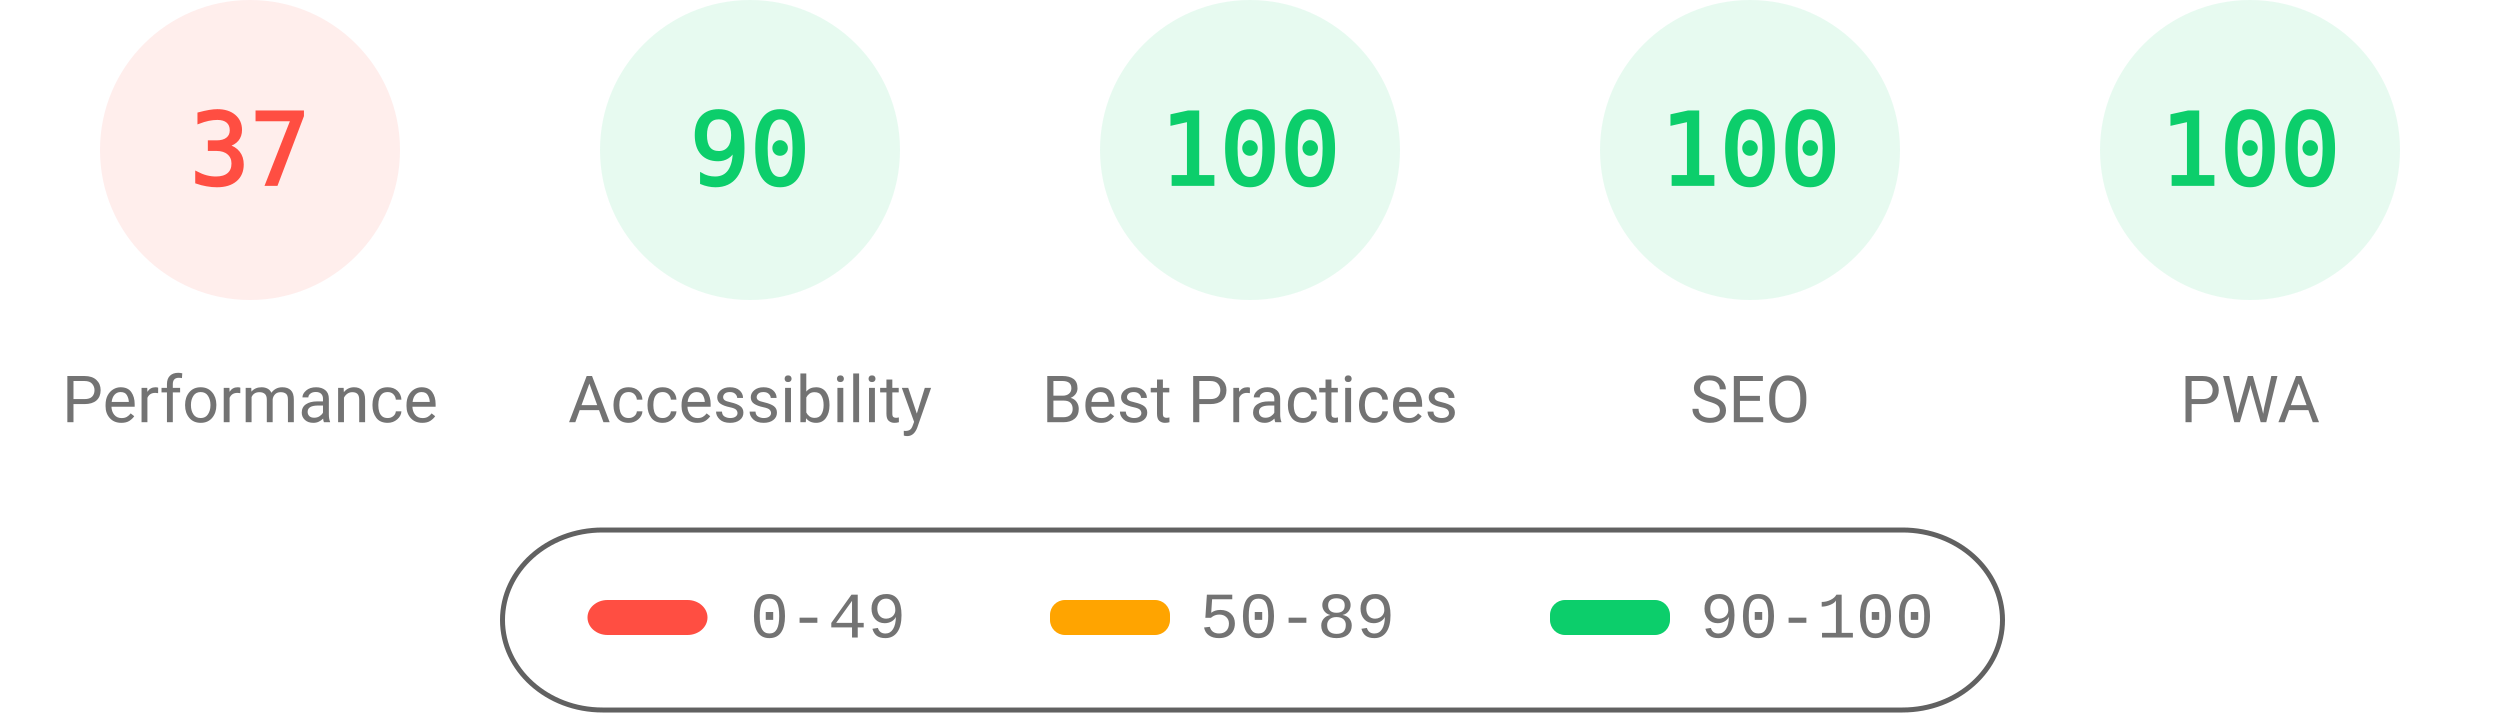
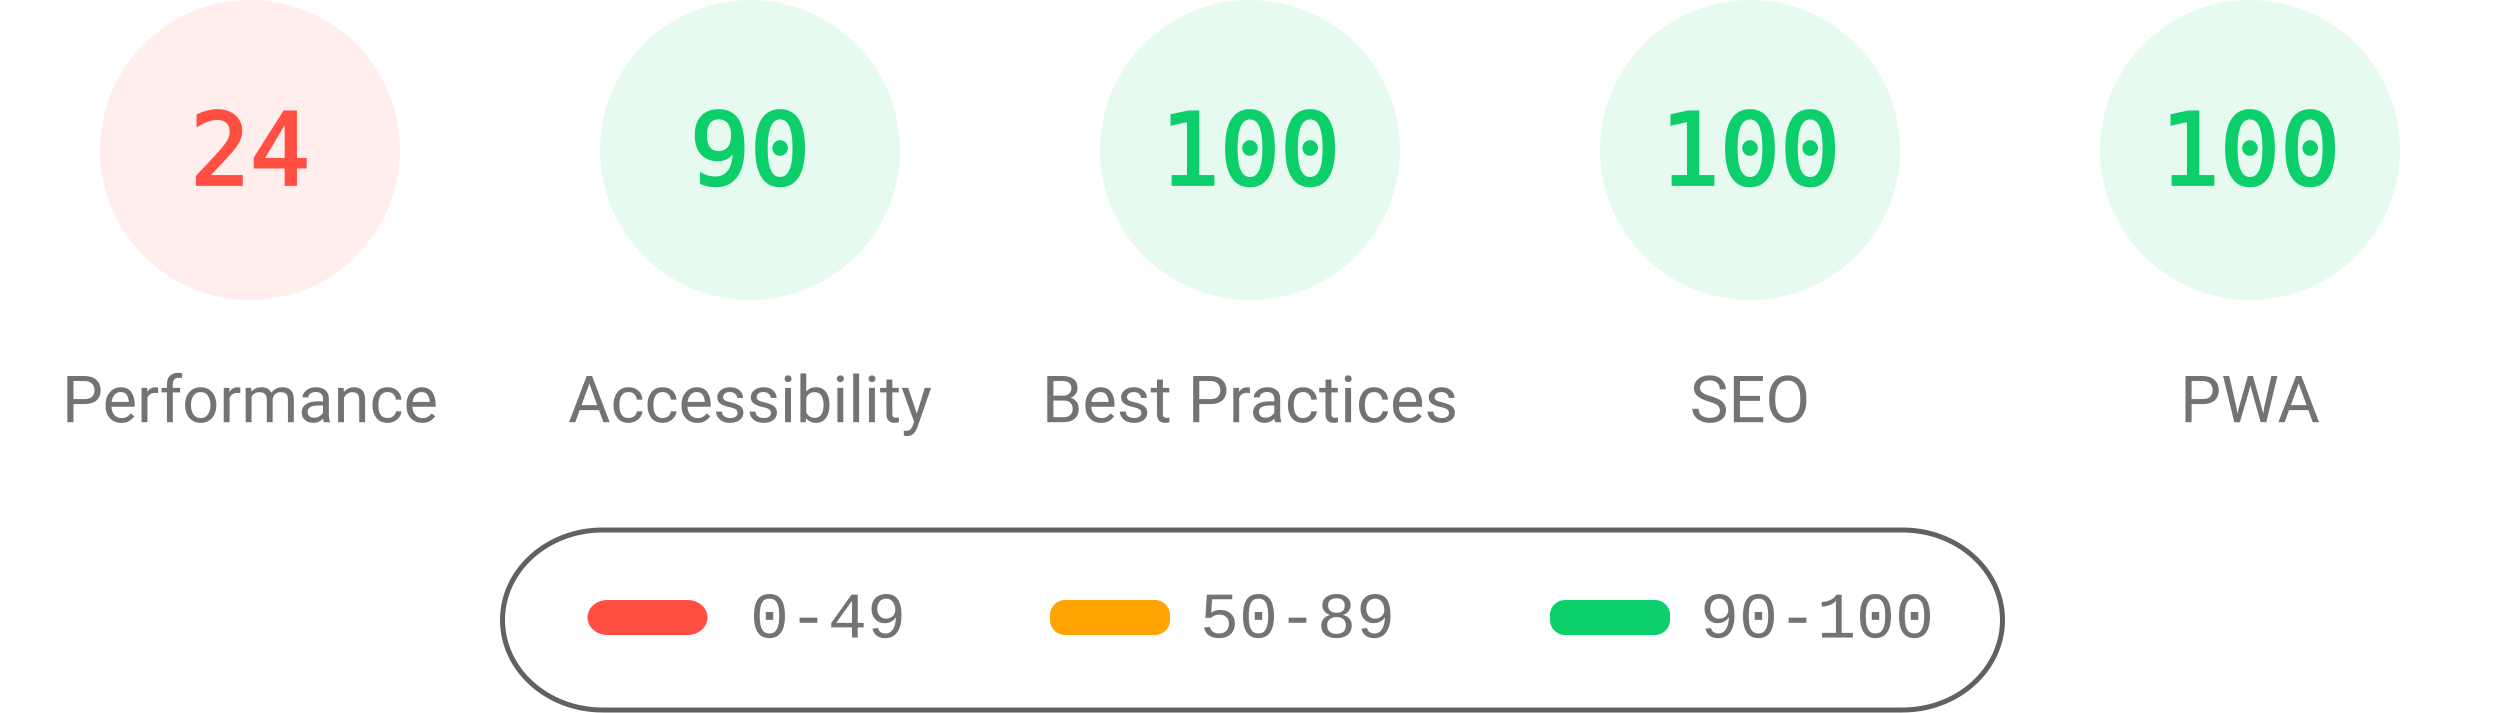
<svg xmlns="http://www.w3.org/2000/svg" fill="none" width="1000" height="285">
  <style>.gauge-base{opacity:.1}.gauge-arc{fill:none;animation-delay:250ms;stroke-linecap:round;transform:rotate(-90deg);transform-origin:100px 60px;animation:load-gauge 1s ease forwards}.guage-text{font-size:40px;font-family:monospace;text-align:center}.guage-red{color:#ff4e42;fill:#ff4e42;stroke:#ff4e42}.guage-orange{color:#ffa400;fill:#ffa400;stroke:#ffa400}.guage-green{color:#0cce6b;fill:#0cce6b;stroke:#0cce6b}.guage-undefined{color:#5c5c5c;fill:#5c5c5c;stroke:#5c5c5c}.guage-title{color:#737373;fill:#737373;stroke:none;font-size:26px;line-height:26px;font-family:Roboto,Halvetica,Arial,sans-serif}@keyframes load-gauge{from{stroke-dasharray:0 352.858}}</style>
  <svg class="guage-div guage-perf guage-red" viewBox="0 0 200 200" width="200" height="200">
    <circle class="gauge-base" r="56" cx="100" cy="60" stroke-width="8" />
-     <circle class="gauge-arc guage-arc-1" r="56" cx="100" cy="60" stroke-width="8" style="stroke-dasharray:130.187,351.858" />
-     <text class="guage-text" x="100" y="60" alignment-baseline="central" dominant-baseline="central" text-anchor="middle">37</text>
+     <circle class="gauge-arc guage-arc-1" r="56" cx="100" cy="60" stroke-width="8" style="stroke-dasharray:84.446,351.858" />
+     <text class="guage-text" x="100" y="60" alignment-baseline="central" dominant-baseline="central" text-anchor="middle">24</text>
    <text class="guage-title" x="100" y="160" alignment-baseline="central" dominant-baseline="central" text-anchor="middle">Performance</text>
  </svg>
  <svg class="guage-div guage-acc guage-green" viewBox="0 0 200 200" width="200" height="200" x="200">
    <circle class="gauge-base" r="56" cx="100" cy="60" stroke-width="8" />
    <circle class="gauge-arc guage-arc-2" r="56" cx="100" cy="60" stroke-width="8" style="stroke-dasharray:316.672,351.858" />
    <text class="guage-text" x="100" y="60" alignment-baseline="central" dominant-baseline="central" text-anchor="middle">90</text>
    <text class="guage-title" x="100" y="160" alignment-baseline="central" dominant-baseline="central" text-anchor="middle">Accessibility</text>
  </svg>
  <svg class="guage-div guage-best guage-green" viewBox="0 0 200 200" width="200" height="200" x="400">
    <circle class="gauge-base" r="56" cx="100" cy="60" stroke-width="8" />
    <circle class="gauge-arc guage-arc-3" r="56" cx="100" cy="60" stroke-width="8" style="stroke-dasharray:351.858,351.858" />
    <text class="guage-text" x="100" y="60" alignment-baseline="central" dominant-baseline="central" text-anchor="middle">100</text>
    <text class="guage-title" x="100" y="160" alignment-baseline="central" dominant-baseline="central" text-anchor="middle">Best Practices</text>
  </svg>
  <svg class="guage-div guage-seo guage-green" viewBox="0 0 200 200" width="200" height="200" x="600">
    <circle class="gauge-base" r="56" cx="100" cy="60" stroke-width="8" />
    <circle class="gauge-arc guage-arc-4" r="56" cx="100" cy="60" stroke-width="8" style="stroke-dasharray:351.858,351.858" />
    <text class="guage-text" x="100" y="60" alignment-baseline="central" dominant-baseline="central" text-anchor="middle">100</text>
    <text class="guage-title" x="100" y="160" alignment-baseline="central" dominant-baseline="central" text-anchor="middle">SEO</text>
  </svg>
  <svg class="guage-div guage-pwa guage-green" viewBox="0 0 200 200" width="200" height="200" x="800">
    <circle class="gauge-base" r="56" cx="100" cy="60" stroke-width="8" />
    <circle class="gauge-arc guage-arc-4" r="56" cx="100" cy="60" stroke-width="8" style="stroke-dasharray:351.858,351.858" />
    <text class="guage-text" x="100" y="60" alignment-baseline="central" dominant-baseline="central" text-anchor="middle">100</text>
    <text class="guage-title" x="100" y="160" alignment-baseline="central" dominant-baseline="central" text-anchor="middle">PWA</text>
  </svg>
  <svg width="604" height="76" x="200" y="210">
    <path fill="none" id="canvas_background" d="M-1-1h604v80H-1z" />
    <rect fill-opacity="0" stroke="#616161" stroke-width="2" rx="40" id="svg_2" height="72" width="600" y="2" x="1" fill="#000" />
    <rect stroke="#000" rx="8" id="svg_3" height="14" width="48" y="30" x="35" stroke-opacity="null" stroke-width="0" fill="#ff4e42" />
    <rect stroke="#000" rx="6" id="svg_4" height="14" width="48" y="30" x="220" stroke-opacity="null" stroke-width="0" fill="#ffa400" />
    <rect stroke="#000" rx="6" id="svg_5" height="14" width="48" y="30" x="420" stroke-opacity="null" stroke-width="0" fill="#0cce6b" />
    <text xml:space="preserve" text-anchor="start" font-family="'Courier New', Courier, monospace" font-size="26" id="svg_6" y="45" x="100" stroke-opacity="null" stroke-width="0" stroke="#000" fill="#737373">0-49</text>
    <text xml:space="preserve" text-anchor="start" font-family="'Courier New', Courier, monospace" font-size="26" id="svg_7" y="45" x="280" stroke-opacity="null" stroke-width="0" stroke="#000" fill="#737373">50-89</text>
    <text xml:space="preserve" text-anchor="start" font-family="'Courier New', Courier, monospace" font-size="26" id="svg_8" y="45" x="480" stroke-opacity="null" stroke-width="0" stroke="#000" fill="#737373">90-100</text>
  </svg>
</svg>
